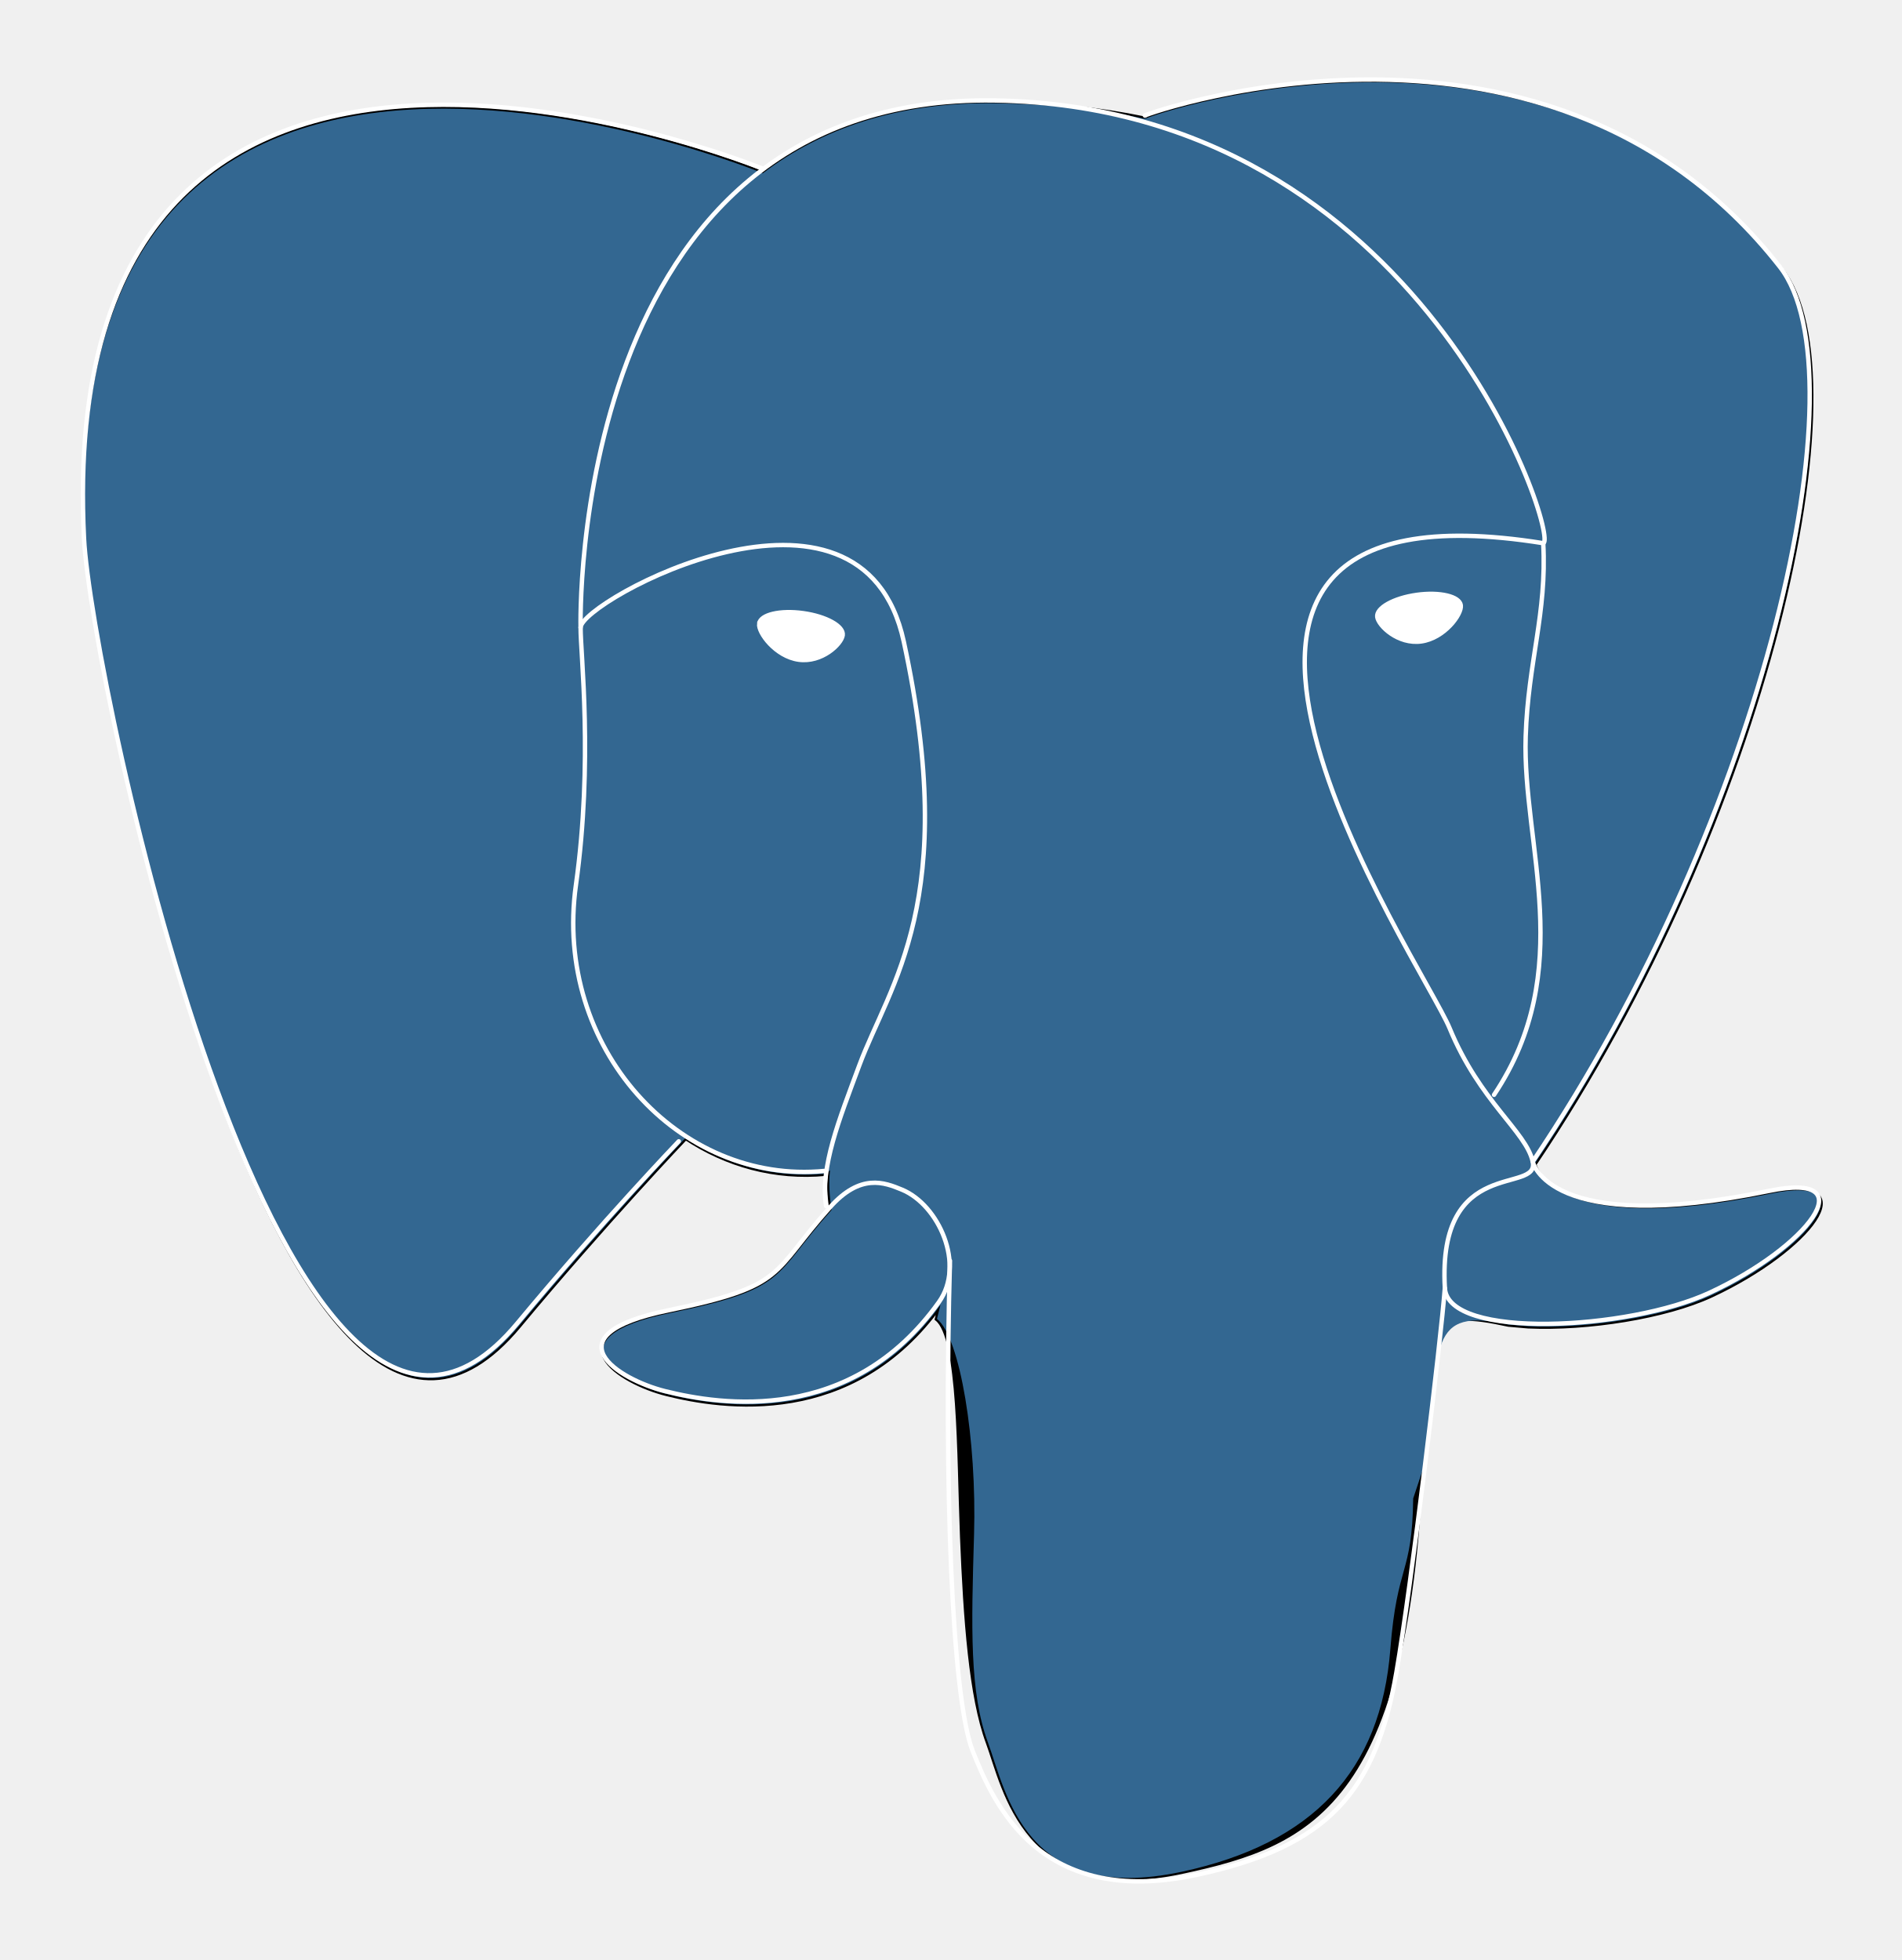
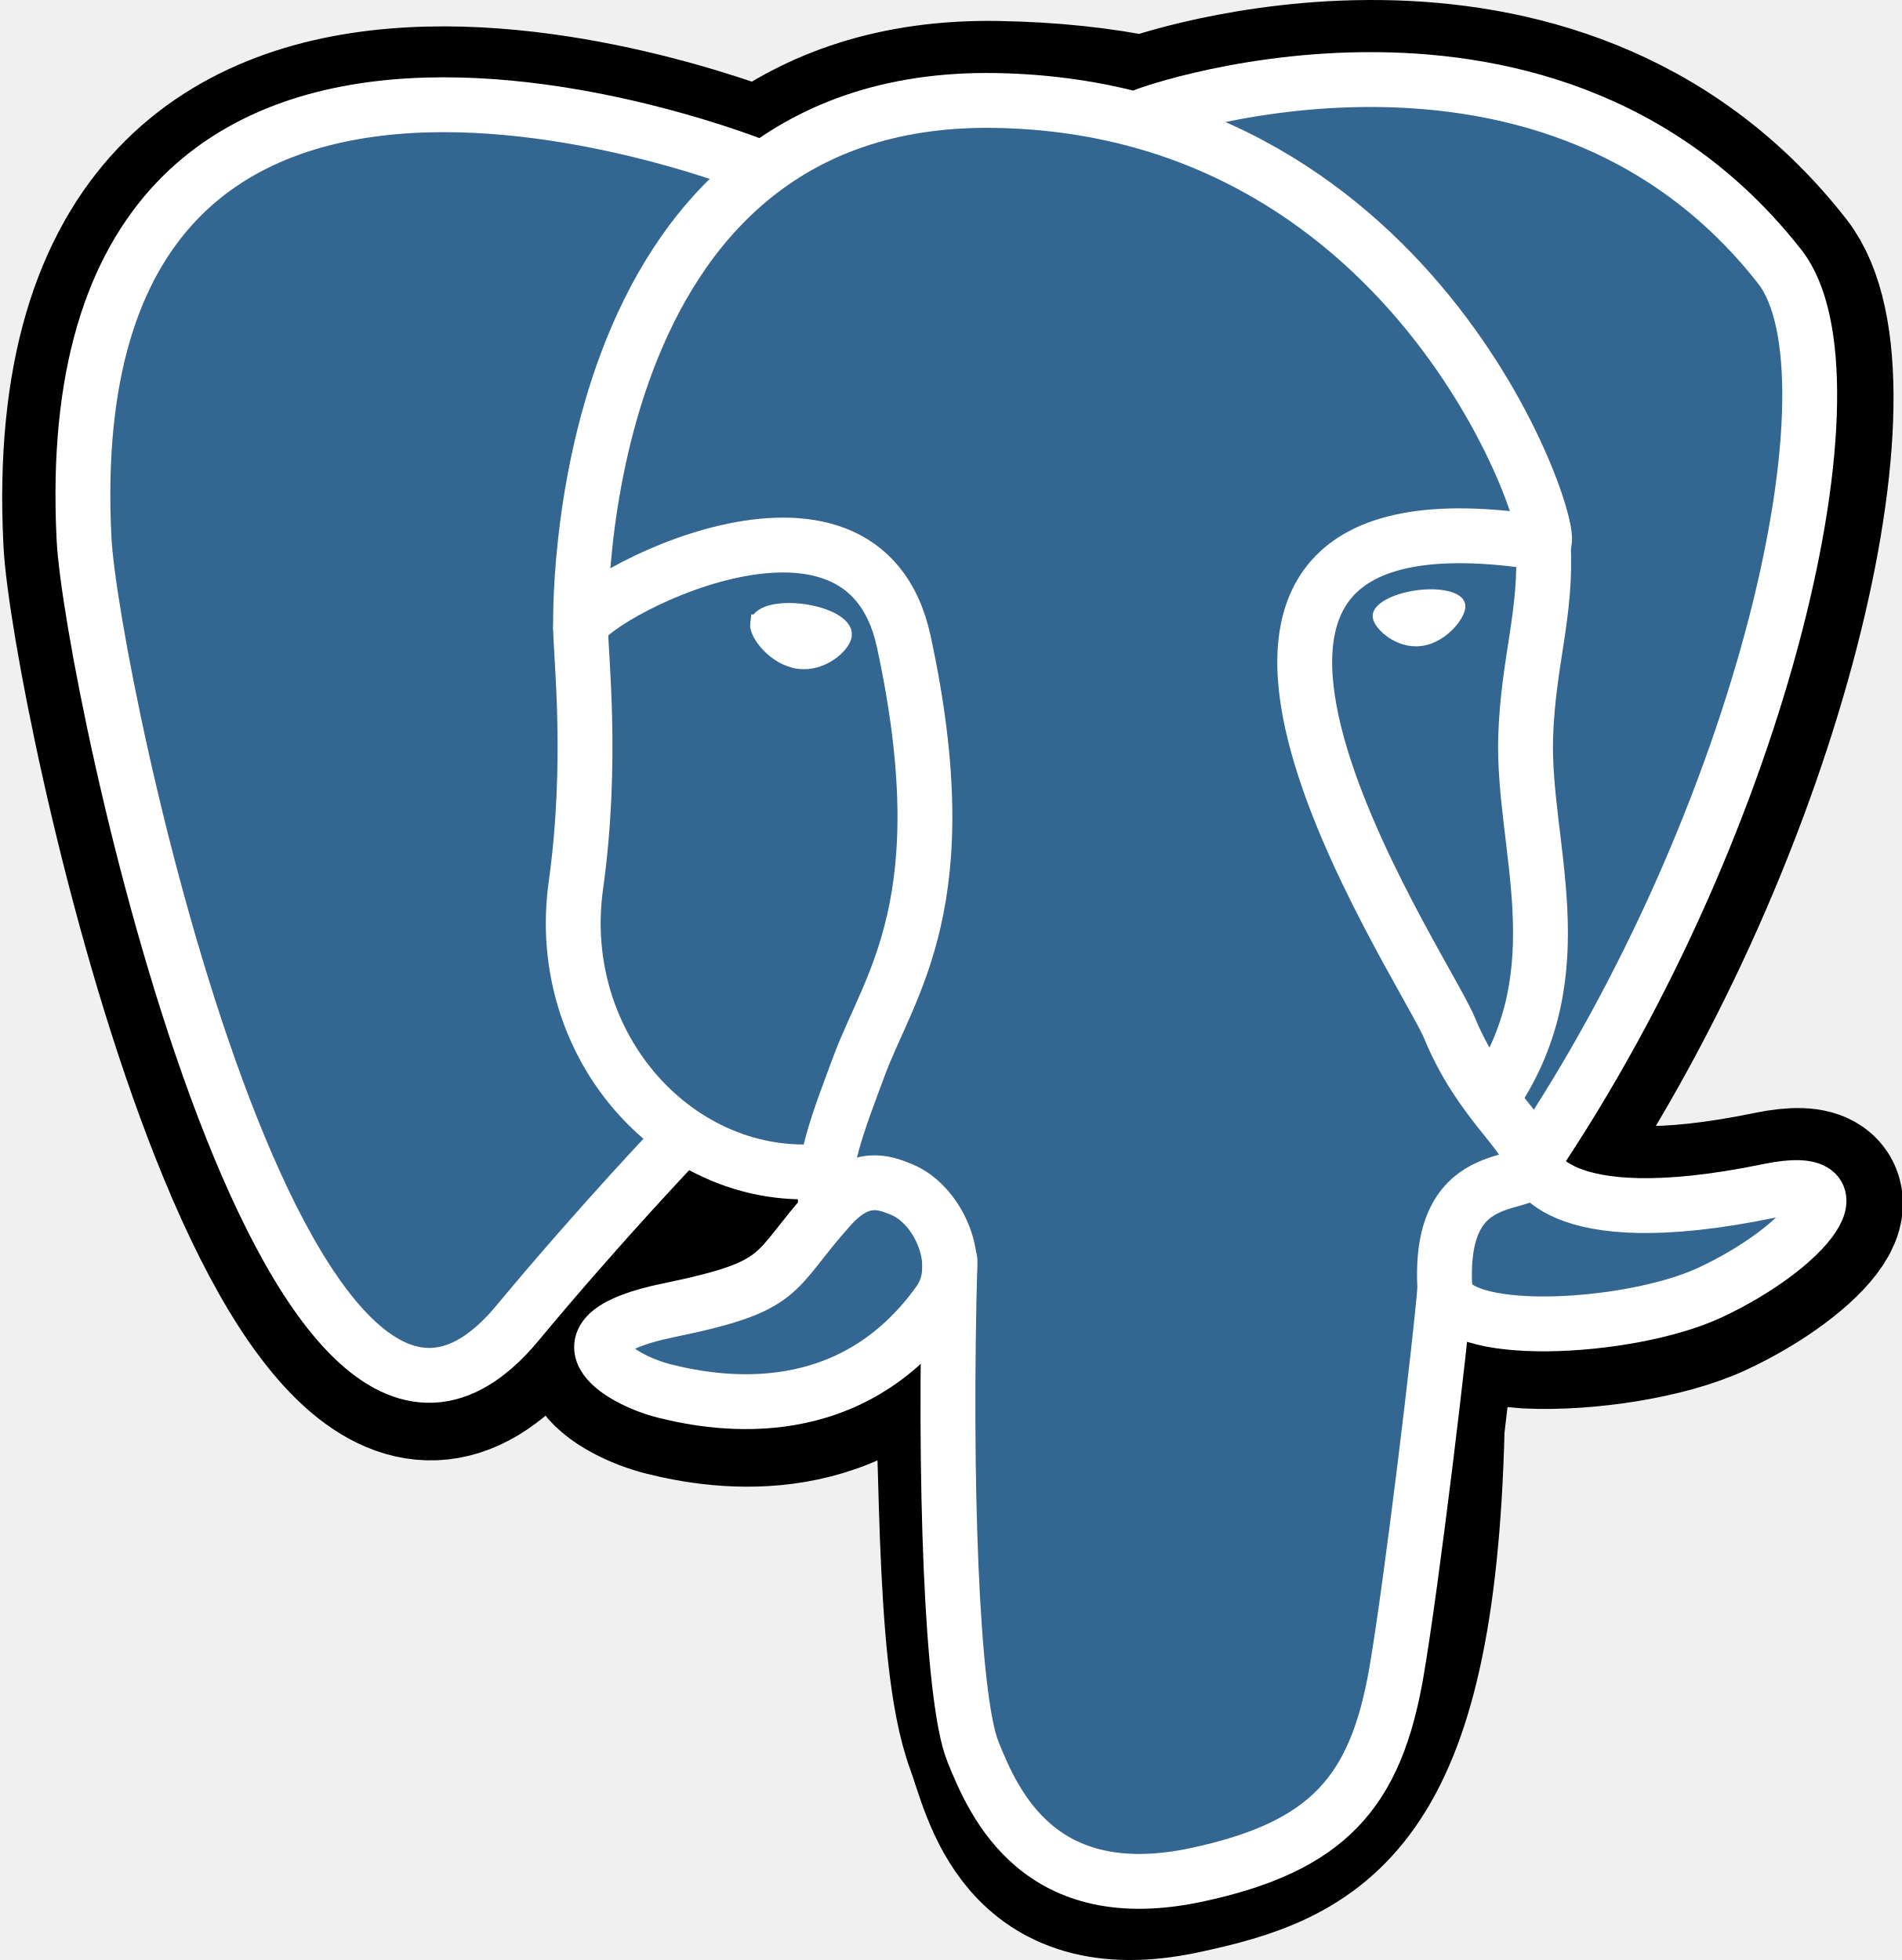
<svg xmlns="http://www.w3.org/2000/svg" width="576.095" height="593.844" viewBox="0 0 432.071 445.383" xml:space="preserve">
-   <g id="Layer_x0020_3" style="fill-rule:nonzero;clip-rule:nonzero;fill:none;stroke:#fff;strokeWidth:12.465;stroke-linecap:round;stroke-linejoin:round;strokeMiterlimit:4">
-     <path style="fill:#000;stroke:#000;strokeWidth:37.395;stroke-linecap:butt;stroke-linejoin:miter" d="M323.205,324.227c2.833-23.601,1.984-27.062,19.563-23.239l4.463,0.392c13.517,0.615,31.199-2.174,41.587-7c22.362-10.376,35.622-27.7,13.572-23.148c-50.297,10.376-53.755-6.655-53.755-6.655c53.111-78.803,75.313-178.836,56.149-203.322 C352.514-5.534,262.036,26.049,260.522,26.869l-0.482,0.089c-9.938-2.062-21.06-3.294-33.554-3.496c-22.761-0.374-40.032,5.967-53.133,15.904c0,0-161.408-66.498-153.899,83.628c1.597,31.936,45.777,241.655,98.47,178.31 c19.259-23.163,37.871-42.748,37.871-42.748c9.242,6.14,20.307,9.272,31.912,8.147l0.897-0.765c-0.281,2.876-0.157,5.689,0.359,9.019c-13.572,15.167-9.584,17.83-36.723,23.416c-27.457,5.659-11.326,15.734-0.797,18.367c12.768,3.193,42.305,7.716,62.268-20.224 l-0.795,3.188c5.325,4.26,4.965,30.619,5.72,49.452c0.756,18.834,2.017,36.409,5.856,46.771c3.839,10.36,8.369,37.05,44.036,29.406c29.809-6.388,52.6-15.582,54.677-101.107" />
+   <g id="Layer_x0020_3" style="fill-rule:nonzero;clip-rule:nonzero;fill:none;stroke:#fff;stroke-width:12.465;stroke-linecap:round;stroke-linejoin:round;stroke-miterlimit:4">
+     <path style="fill:#000;stroke:#000;stroke-width:37.395;stroke-linecap:butt;stroke-linejoin:miter" d="M323.205,324.227c2.833-23.601,1.984-27.062,19.563-23.239l4.463,0.392c13.517,0.615,31.199-2.174,41.587-7c22.362-10.376,35.622-27.7,13.572-23.148c-50.297,10.376-53.755-6.655-53.755-6.655c53.111-78.803,75.313-178.836,56.149-203.322 C352.514-5.534,262.036,26.049,260.522,26.869l-0.482,0.089c-9.938-2.062-21.06-3.294-33.554-3.496c-22.761-0.374-40.032,5.967-53.133,15.904c0,0-161.408-66.498-153.899,83.628c1.597,31.936,45.777,241.655,98.47,178.31 c19.259-23.163,37.871-42.748,37.871-42.748c9.242,6.14,20.307,9.272,31.912,8.147l0.897-0.765c-0.281,2.876-0.157,5.689,0.359,9.019c-13.572,15.167-9.584,17.83-36.723,23.416c-27.457,5.659-11.326,15.734-0.797,18.367c12.768,3.193,42.305,7.716,62.268-20.224 l-0.795,3.188c5.325,4.26,4.965,30.619,5.72,49.452c0.756,18.834,2.017,36.409,5.856,46.771c3.839,10.36,8.369,37.05,44.036,29.406c29.809-6.388,52.6-15.582,54.677-101.107" />
    <path style="fill:#336791;stroke:none" d="M402.395,271.23c-50.302,10.376-53.76-6.655-53.76-6.655c53.111-78.808,75.313-178.843,56.153-203.326c-52.27-66.785-142.752-35.2-144.262-34.38l-0.486,0.087c-9.938-2.063-21.06-3.292-33.56-3.496c-22.761-0.373-40.026,5.967-53.127,15.902 c0,0-161.411-66.495-153.904,83.63c1.597,31.938,45.776,241.657,98.471,178.312c19.26-23.163,37.869-42.748,37.869-42.748c9.243,6.14,20.308,9.272,31.908,8.147l0.901-0.765c-0.28,2.876-0.152,5.689,0.361,9.019c-13.575,15.167-9.586,17.83-36.723,23.416 c-27.459,5.659-11.328,15.734-0.796,18.367c12.768,3.193,42.307,7.716,62.266-20.224l-0.796,3.188c5.319,4.26,9.054,27.711,8.428,48.969c-0.626,21.259-1.044,35.854,3.147,47.254c4.191,11.4,8.368,37.05,44.042,29.406c29.809-6.388,45.256-22.942,47.405-50.555 c1.525-19.631,4.976-16.729,5.194-34.28l2.768-8.309c3.192-26.611,0.507-35.196,18.872-31.203l4.463,0.392c13.517,0.615,31.208-2.174,41.591-7c22.358-10.376,35.618-27.7,13.573-23.148z" />
    <path d="M215.866,286.484c-1.385,49.516,0.348,99.377,5.193,111.495c4.848,12.118,15.223,35.688,50.9,28.045c29.806-6.39,40.651-18.756,45.357-46.051c3.466-20.082,10.148-75.854,11.005-87.281" />
    <path d="M173.104,38.256c0,0-161.521-66.016-154.012,84.109c1.597,31.938,45.779,241.664,98.473,178.316c19.256-23.166,36.671-41.335,36.671-41.335" />
    <path d="M260.349,26.207c-5.591,1.753,89.848-34.889,144.087,34.417c19.159,24.484-3.043,124.519-56.153,203.329" />
    <path style="stroke-linejoin:bevel" d="M348.282,263.953c0,0,3.461,17.036,53.764,6.653c22.04-4.552,8.776,12.774-13.577,23.155c-18.345,8.514-59.474,10.696-60.146-1.069c-1.729-30.355,21.647-21.133,19.96-28.739c-1.525-6.85-11.979-13.573-18.894-30.338 c-6.037-14.633-82.796-126.849,21.287-110.183c3.813-0.789-27.146-99.002-124.553-100.599c-97.385-1.597-94.19,119.762-94.19,119.762" />
    <path d="M188.604,274.334c-13.577,15.166-9.584,17.829-36.723,23.417c-27.459,5.66-11.326,15.733-0.797,18.365c12.768,3.195,42.307,7.718,62.266-20.229c6.078-8.509-0.036-22.086-8.385-25.547c-4.034-1.671-9.428-3.765-16.361,3.994z" />
    <path d="M187.715,274.069c-1.368-8.917,2.93-19.528,7.536-31.942c6.922-18.626,22.893-37.255,10.117-96.339c-9.523-44.029-73.396-9.163-73.436-3.193c-0.039,5.968,2.889,30.26-1.067,58.548c-5.162,36.913,23.488,68.132,56.479,64.938" />
-     <path style="fill:#fff;strokeWidth:4.155;stroke-linecap:butt;stroke-linejoin:miter" d="M172.517,141.7c-0.288,2.039,3.733,7.48,8.976,8.207c5.234,0.73,9.714-3.522,9.998-5.559c0.284-2.039-3.732-4.285-8.977-5.015c-5.237-0.731-9.719,0.333-9.996,2.367z" />
-     <path style="fill:#fff;strokeWidth:2.078;stroke-linecap:butt;stroke-linejoin:miter" d="M331.941,137.543c0.284,2.039-3.732,7.48-8.976,8.207c-5.238,0.73-9.718-3.522-10.005-5.559c-0.277-2.039,3.74-4.285,8.979-5.015c5.239-0.73,9.718,0.333,10.002,2.368z" />
+     <path style="fill:#fff;stroke-width:4.155;stroke-linecap:butt;stroke-linejoin:miter" d="M172.517,141.7c-0.288,2.039,3.733,7.48,8.976,8.207c5.234,0.73,9.714-3.522,9.998-5.559c0.284-2.039-3.732-4.285-8.977-5.015c-5.237-0.731-9.719,0.333-9.996,2.367z" />
+     <path style="fill:#fff;stroke-width:2.078;stroke-linecap:butt;stroke-linejoin:miter" d="M331.941,137.543c0.284,2.039-3.732,7.48-8.976,8.207c-5.238,0.73-9.718-3.522-10.005-5.559c-0.277-2.039,3.74-4.285,8.979-5.015c5.239-0.73,9.718,0.333,10.002,2.368z" />
    <path d="M350.676,123.432c0.863,15.994-3.445,26.888-3.988,43.914c-0.804,24.748,11.799,53.074-7.191,81.435" />
-     <path style="strokeWidth:3" d="M0,60.232" />
+     <path style="stroke-width:3" d="M0,60.232" />
  </g>
</svg>
